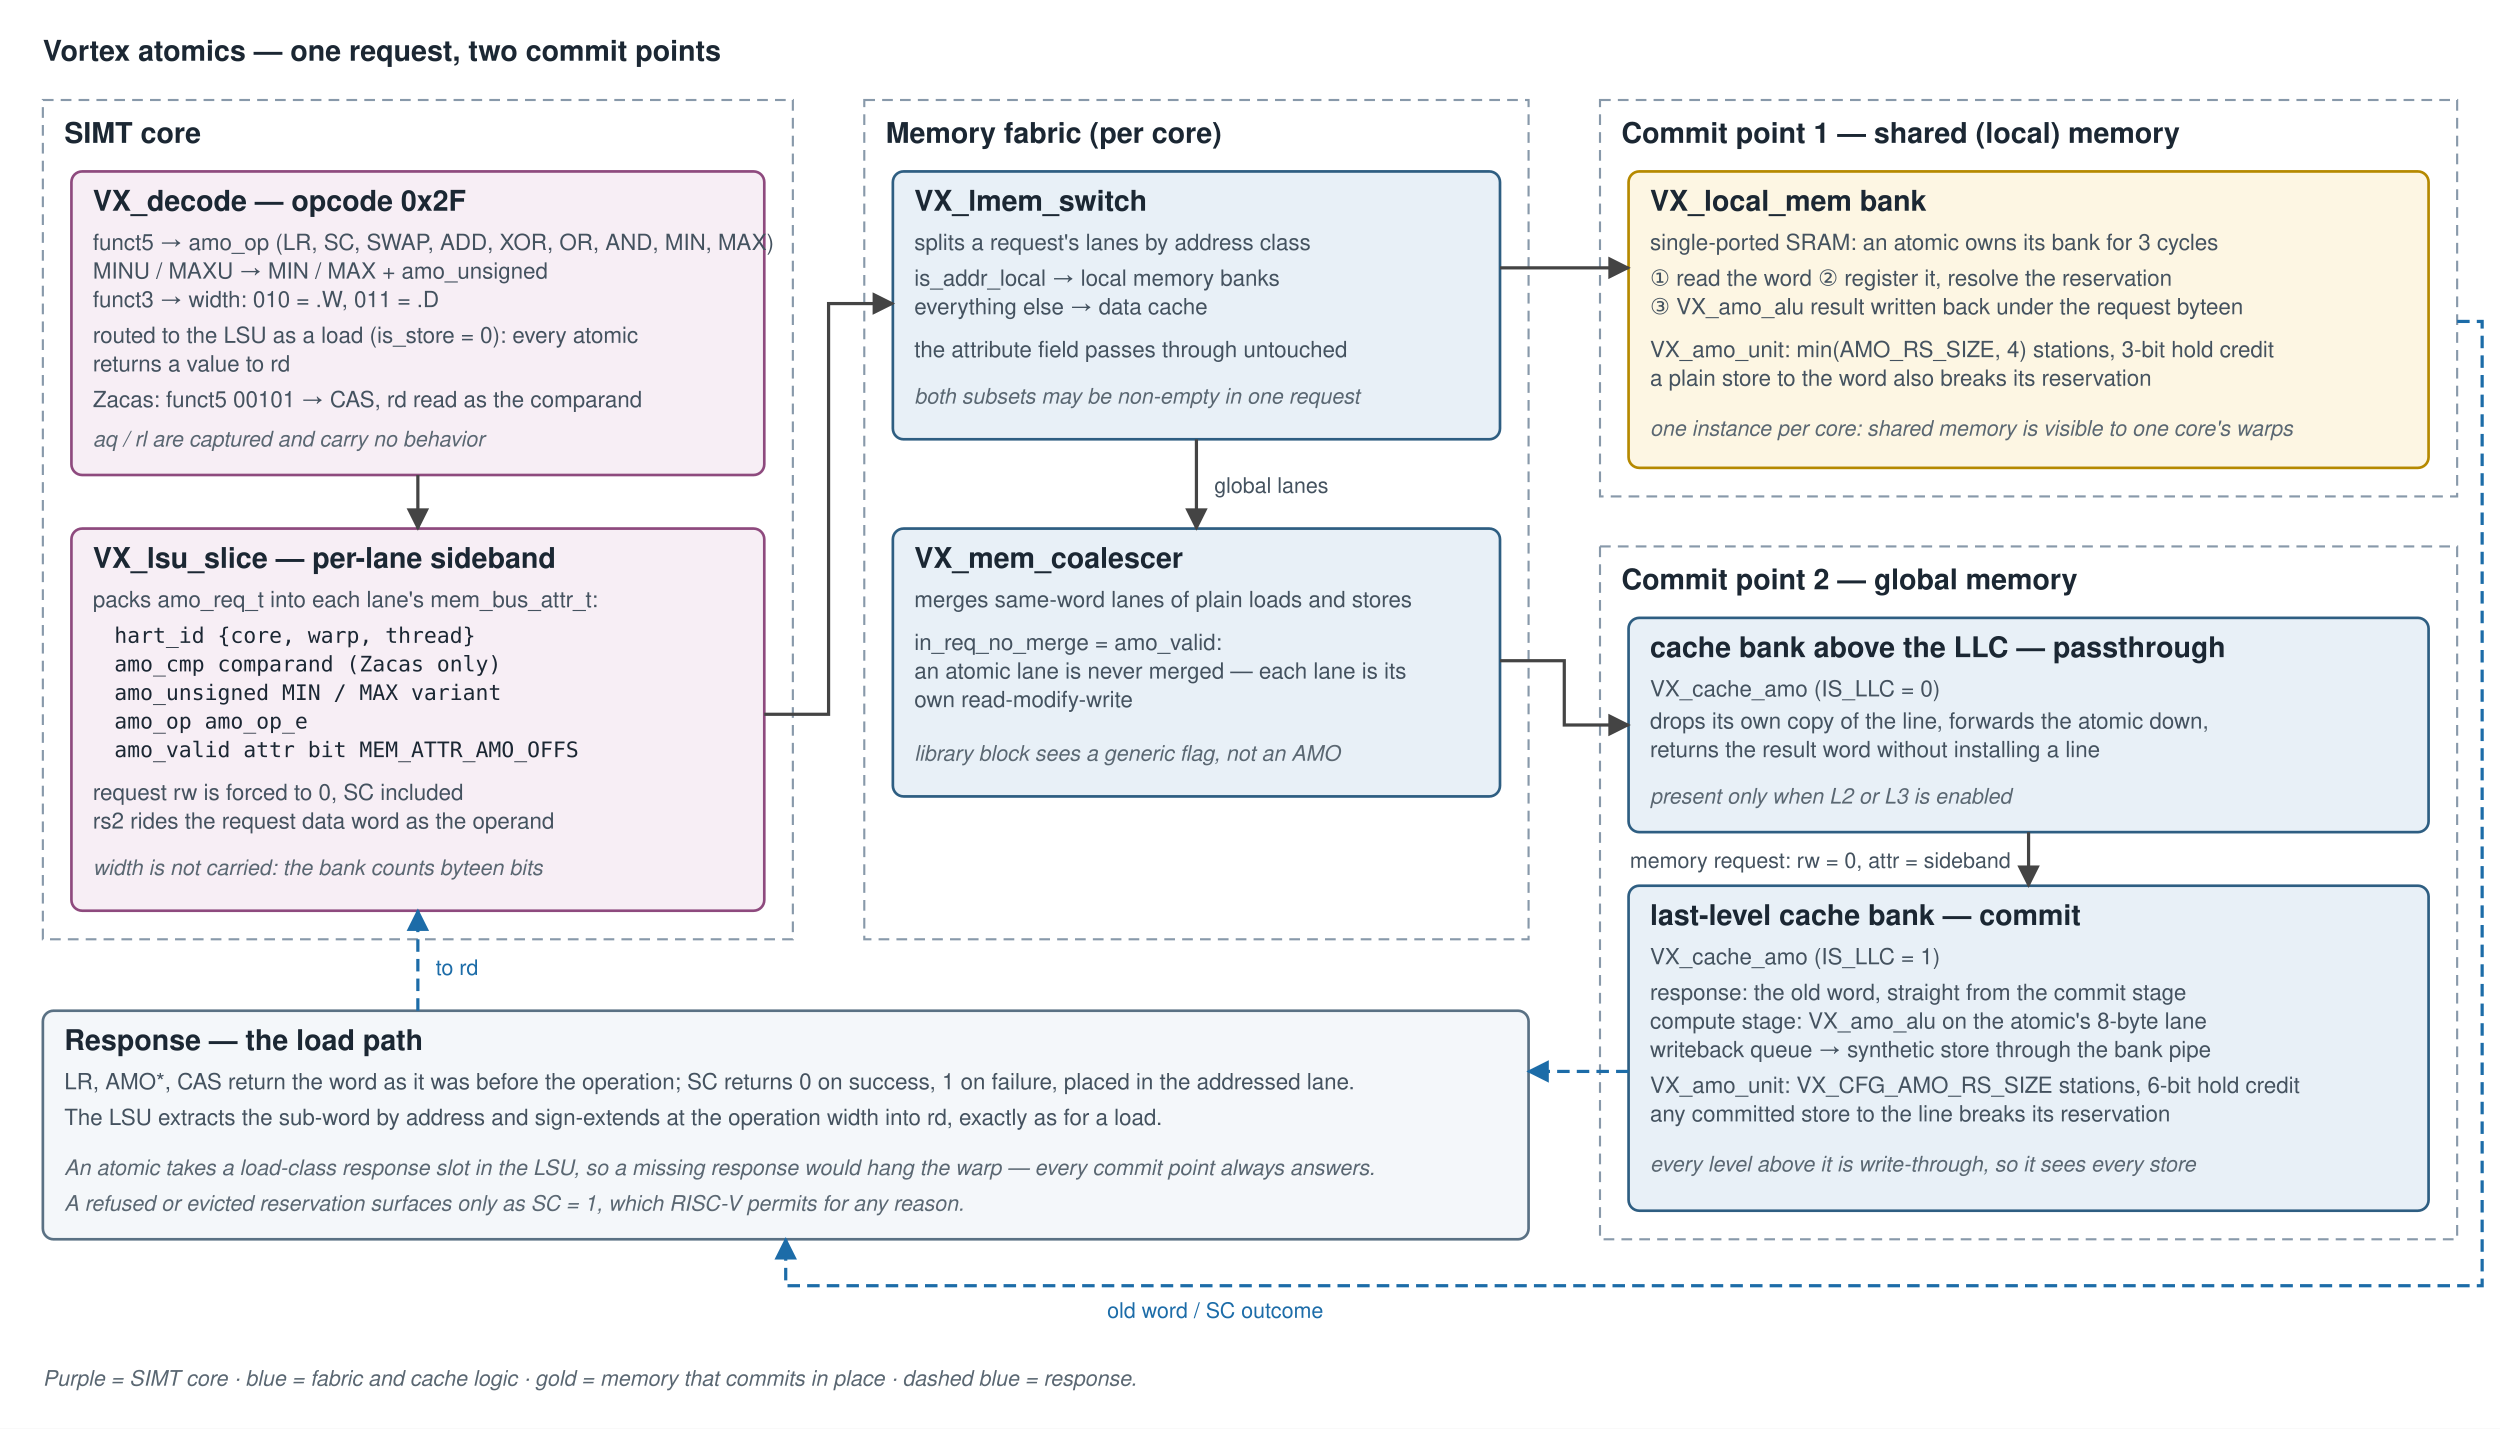
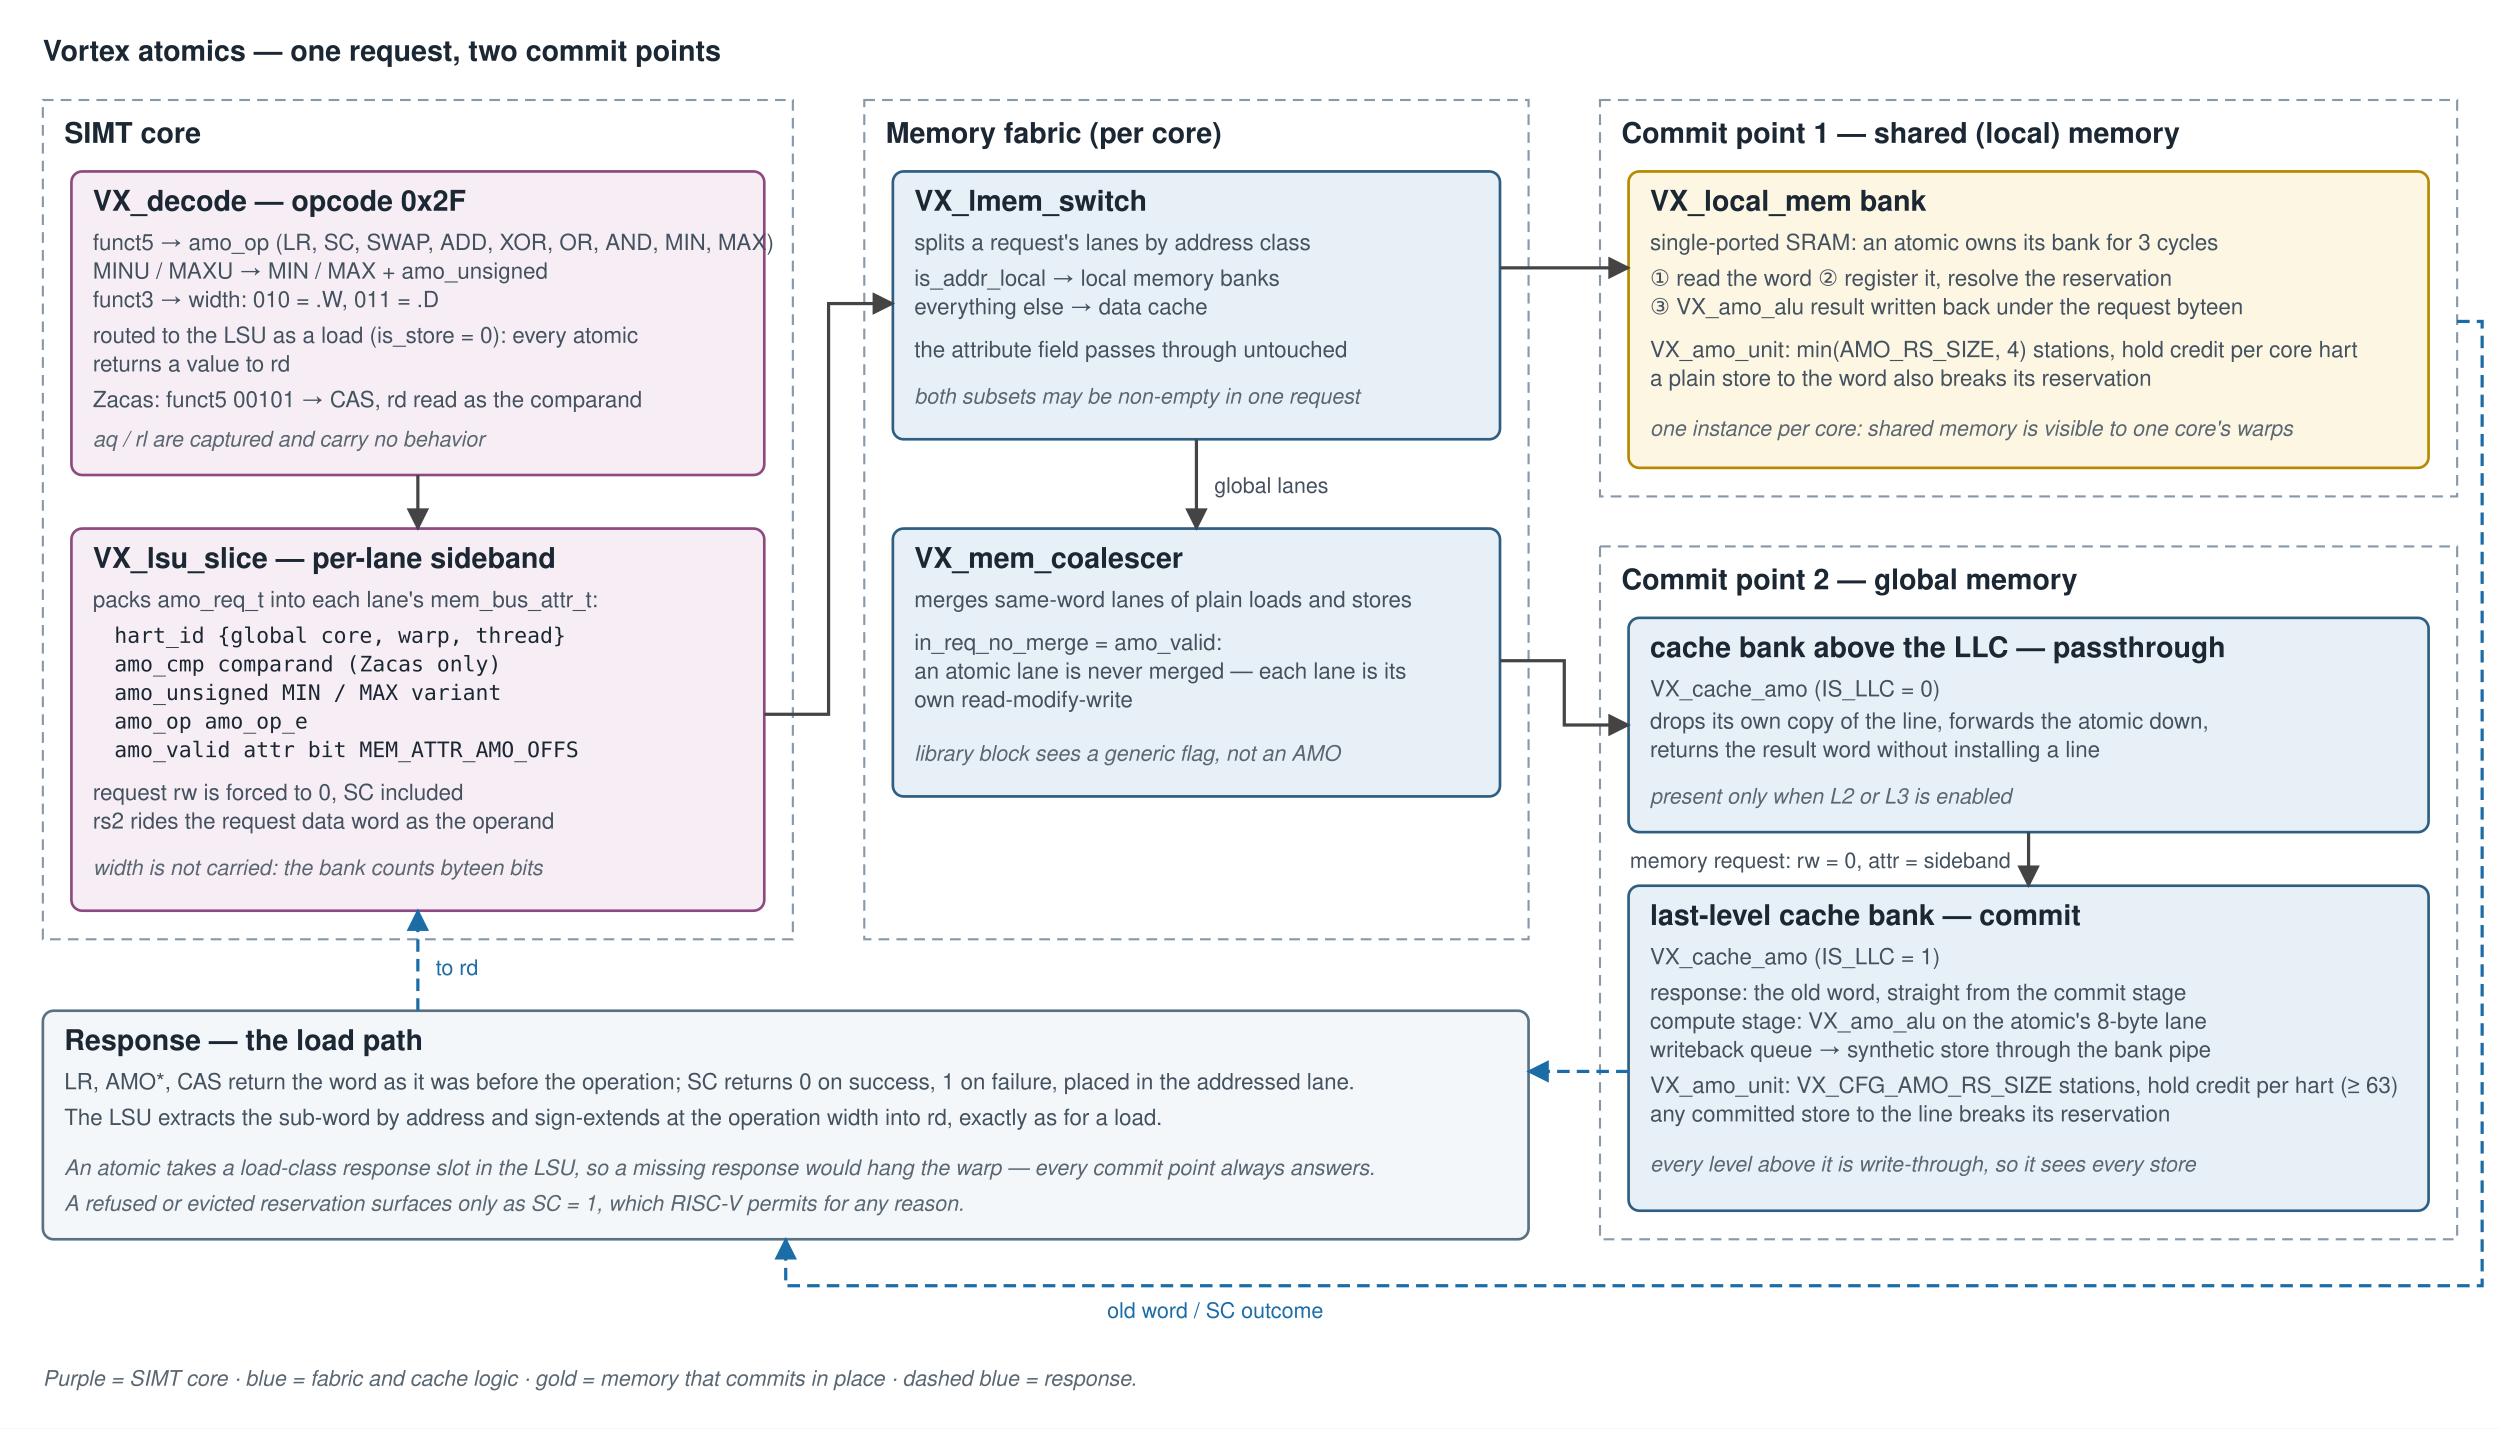
<svg xmlns="http://www.w3.org/2000/svg" viewBox="0 0 1400 800" font-family="Helvetica, Arial, sans-serif">
  <defs>
    <marker id="arr" viewBox="0 0 10 10" refX="9" refY="5" markerWidth="7" markerHeight="7" orient="auto-start-reverse">
      <path d="M0,0 L10,5 L0,10 z" fill="#444" />
    </marker>
    <marker id="arrb" viewBox="0 0 10 10" refX="9" refY="5" markerWidth="7" markerHeight="7" orient="auto-start-reverse">
      <path d="M0,0 L10,5 L0,10 z" fill="#1c6ca8" />
    </marker>
  </defs>
  <style>
    .box     { fill:#f4f7fa; stroke:#5a7184; stroke-width:1.5; }
    .unit    { fill:#e8f0f7; stroke:#2e5e82; stroke-width:1.5; }
    .mem     { fill:#fdf6e3; stroke:#b58900; stroke-width:1.5; }
    .sw      { fill:#eef7ee; stroke:#3a7d44; stroke-width:1.5; }
    .core    { fill:#f7eef5; stroke:#8e4a7e; stroke-width:1.5; }
    .grp     { fill:none; stroke:#8899aa; stroke-width:1.2; stroke-dasharray:6 4; }
    .t       { fill:#1b2733; font-size:15px; }
    .tb      { fill:#1b2733; font-size:16px; font-weight:bold; }
    .ts      { fill:#44525f; font-size:12.5px; }
    .tt      { fill:#5a6772; font-size:12px; font-style:italic; }
    .mono    { font-family:'SF Mono',Consolas,monospace; font-size:12px; fill:#1b2733; }
    .flow    { stroke:#444; stroke-width:1.8; fill:none; marker-end:url(#arr); }
    .flowb   { stroke:#1c6ca8; stroke-width:1.8; fill:none; marker-end:url(#arrb); stroke-dasharray:7 4; }
    .lbl     { fill:#1c6ca8; font-size:12px; }
    .lbk     { fill:#44525f; font-size:12px; }
  </style>
  <rect x="0" y="0" width="1400" height="800" fill="#ffffff" />
  <text x="24" y="34" class="tb" font-size="20">Vortex atomics — one request, two commit points</text>
  <rect x="24" y="56" width="420" height="470" class="grp" />
  <text x="36" y="80" class="tb">SIMT core</text>
  <rect x="40" y="96" width="388" height="170" rx="6" class="core" />
  <text x="52" y="118" class="tb">VX_decode — opcode 0x2F</text>
  <text x="52" y="140" class="ts">funct5 → amo_op (LR, SC, SWAP, ADD, XOR, OR, AND, MIN, MAX)</text>
  <text x="52" y="156" class="ts">MINU / MAXU → MIN / MAX + amo_unsigned</text>
  <text x="52" y="172" class="ts">funct3 → width: 010 = .W, 011 = .D</text>
  <text x="52" y="192" class="ts">routed to the LSU as a load (is_store = 0): every atomic</text>
  <text x="52" y="208" class="ts">returns a value to rd</text>
  <text x="52" y="228" class="ts">Zacas: funct5 00101 → CAS, rd read as the comparand</text>
  <text x="52" y="250" class="tt">aq / rl are captured and carry no behavior</text>
  <rect x="40" y="296" width="388" height="214" rx="6" class="core" />
  <text x="52" y="318" class="tb">VX_lsu_slice — per-lane sideband</text>
  <text x="52" y="340" class="ts">packs amo_req_t into each lane's mem_bus_attr_t:</text>
-   <text x="64" y="360" class="mono">hart_id       {core, warp, thread}</text>
+   <text x="64" y="360" class="mono">hart_id       {global core, warp, thread}</text>
  <text x="64" y="376" class="mono">amo_cmp       comparand (Zacas only)</text>
  <text x="64" y="392" class="mono">amo_unsigned  MIN / MAX variant</text>
  <text x="64" y="408" class="mono">amo_op        amo_op_e</text>
  <text x="64" y="424" class="mono">amo_valid     attr bit MEM_ATTR_AMO_OFFS</text>
  <text x="52" y="448" class="ts">request rw is forced to 0, SC included</text>
  <text x="52" y="464" class="ts">rs2 rides the request data word as the operand</text>
  <text x="52" y="490" class="tt">width is not carried: the bank counts byteen bits</text>
  <path d="M 234 266 L 234 296" class="flow" />
  <rect x="484" y="56" width="372" height="470" class="grp" />
  <text x="496" y="80" class="tb">Memory fabric (per core)</text>
  <rect x="500" y="96" width="340" height="150" rx="6" class="unit" />
  <text x="512" y="118" class="tb">VX_lmem_switch</text>
  <text x="512" y="140" class="ts">splits a request's lanes by address class</text>
  <text x="512" y="160" class="ts">is_addr_local → local memory banks</text>
  <text x="512" y="176" class="ts">everything else → data cache</text>
  <text x="512" y="200" class="ts">the attribute field passes through untouched</text>
  <text x="512" y="226" class="tt">both subsets may be non-empty in one request</text>
  <rect x="500" y="296" width="340" height="150" rx="6" class="unit" />
  <text x="512" y="318" class="tb">VX_mem_coalescer</text>
  <text x="512" y="340" class="ts">merges same-word lanes of plain loads and stores</text>
  <text x="512" y="364" class="ts">in_req_no_merge = amo_valid:</text>
  <text x="512" y="380" class="ts">an atomic lane is never merged — each lane is its</text>
  <text x="512" y="396" class="ts">own read-modify-write</text>
  <text x="512" y="426" class="tt">library block sees a generic flag, not an AMO</text>
  <path d="M 428 400 L 464 400 L 464 170 L 500 170" class="flow" />
  <path d="M 670 246 L 670 296" class="flow" />
  <text x="680" y="276" class="lbk">global lanes</text>
  <rect x="896" y="56" width="480" height="222" class="grp" />
  <text x="908" y="80" class="tb">Commit point 1 — shared (local) memory</text>
  <rect x="912" y="96" width="448" height="166" rx="6" class="mem" />
  <text x="924" y="118" class="tb">VX_local_mem bank</text>
  <text x="924" y="140" class="ts">single-ported SRAM: an atomic owns its bank for 3 cycles</text>
  <text x="924" y="160" class="ts">① read the word      ② register it, resolve the reservation</text>
  <text x="924" y="176" class="ts">③ VX_amo_alu result written back under the request byteen</text>
-   <text x="924" y="200" class="ts">VX_amo_unit: min(AMO_RS_SIZE, 4) stations, 3-bit hold credit</text>
+   <text x="924" y="200" class="ts">VX_amo_unit: min(AMO_RS_SIZE, 4) stations, hold credit per core hart</text>
  <text x="924" y="216" class="ts">a plain store to the word also breaks its reservation</text>
  <text x="924" y="244" class="tt">one instance per core: shared memory is visible to one core's warps</text>
  <path d="M 840 150 L 912 150" class="flow" />
  <rect x="896" y="306" width="480" height="388" class="grp" />
  <text x="908" y="330" class="tb">Commit point 2 — global memory</text>
  <rect x="912" y="346" width="448" height="120" rx="6" class="unit" />
  <text x="924" y="368" class="tb">cache bank above the LLC — passthrough</text>
  <text x="924" y="390" class="ts">VX_cache_amo (IS_LLC = 0)</text>
  <text x="924" y="408" class="ts">drops its own copy of the line, forwards the atomic down,</text>
  <text x="924" y="424" class="ts">returns the result word without installing a line</text>
  <text x="924" y="450" class="tt">present only when L2 or L3 is enabled</text>
  <rect x="912" y="496" width="448" height="182" rx="6" class="unit" />
  <text x="924" y="518" class="tb">last-level cache bank — commit</text>
  <text x="924" y="540" class="ts">VX_cache_amo (IS_LLC = 1)</text>
  <text x="924" y="560" class="ts">response: the old word, straight from the commit stage</text>
  <text x="924" y="576" class="ts">compute stage: VX_amo_alu on the atomic's 8-byte lane</text>
  <text x="924" y="592" class="ts">writeback queue → synthetic store through the bank pipe</text>
-   <text x="924" y="612" class="ts">VX_amo_unit: VX_CFG_AMO_RS_SIZE stations, 6-bit hold credit</text>
+   <text x="924" y="612" class="ts">VX_amo_unit: VX_CFG_AMO_RS_SIZE stations, hold credit per hart (≥ 63)</text>
  <text x="924" y="628" class="ts">any committed store to the line breaks its reservation</text>
  <text x="924" y="656" class="tt">every level above it is write-through, so it sees every store</text>
  <path d="M 840 370 L 876 370 L 876 406 L 912 406" class="flow" />
  <path d="M 1136 466 L 1136 496" class="flow" />
  <text x="1126" y="486" class="lbk" text-anchor="end">memory request: rw = 0, attr = sideband</text>
  <rect x="24" y="566" width="832" height="128" rx="6" class="box" />
  <text x="36" y="588" class="tb">Response — the load path</text>
  <text x="36" y="610" class="ts">LR, AMO*, CAS return the word as it was before the operation; SC returns 0 on success, 1 on failure, placed in the addressed lane.</text>
  <text x="36" y="630" class="ts">The LSU extracts the sub-word by address and sign-extends at the operation width into rd, exactly as for a load.</text>
  <text x="36" y="658" class="tt">An atomic takes a load-class response slot in the LSU, so a missing response would hang the warp — every commit point always answers.</text>
  <text x="36" y="678" class="tt">A refused or evicted reservation surfaces only as SC = 1, which RISC-V permits for any reason.</text>
  <path d="M 912 600 L 856 600" class="flowb" />
  <path d="M 1376 180 L 1390 180 L 1390 720 L 440 720 L 440 694" class="flowb" />
  <text x="620" y="738" class="lbl">old word / SC outcome</text>
  <path d="M 234 566 L 234 510" class="flowb" />
  <text x="244" y="546" class="lbl">to rd</text>
  <text x="24" y="776" class="tt">Purple = SIMT core · blue = fabric and cache logic · gold = memory that commits in place · dashed blue = response.</text>
</svg>
